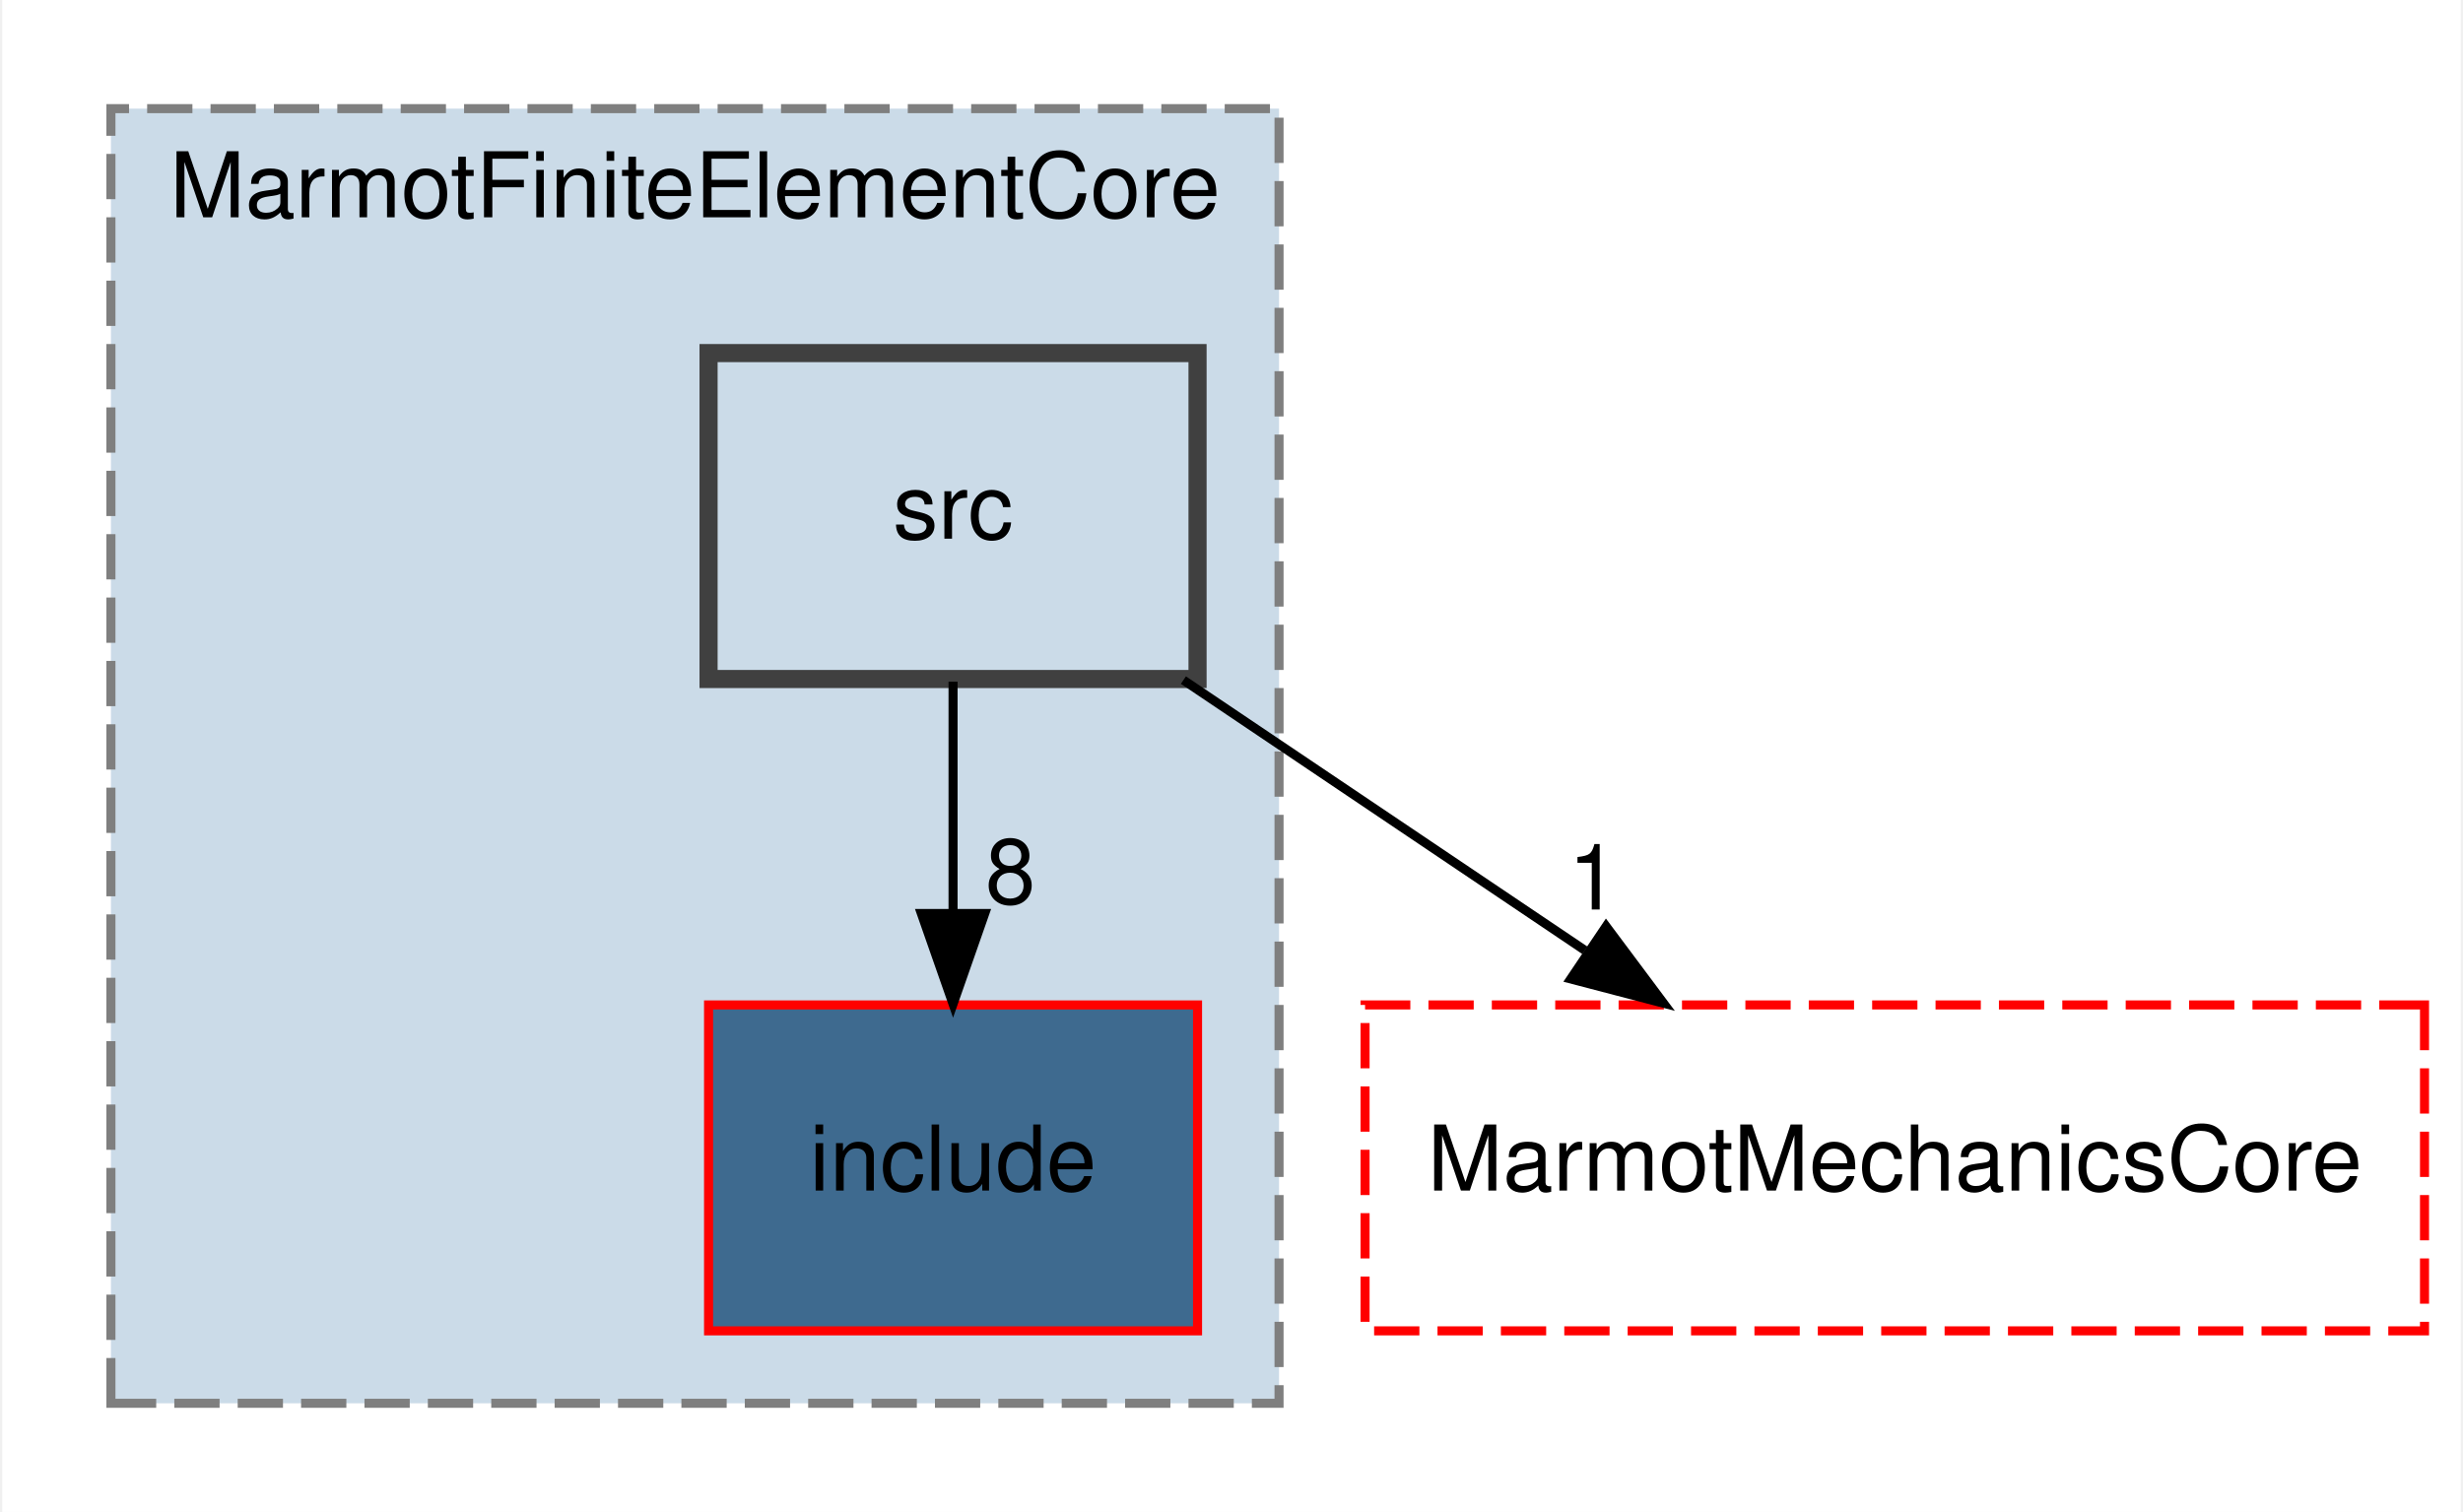
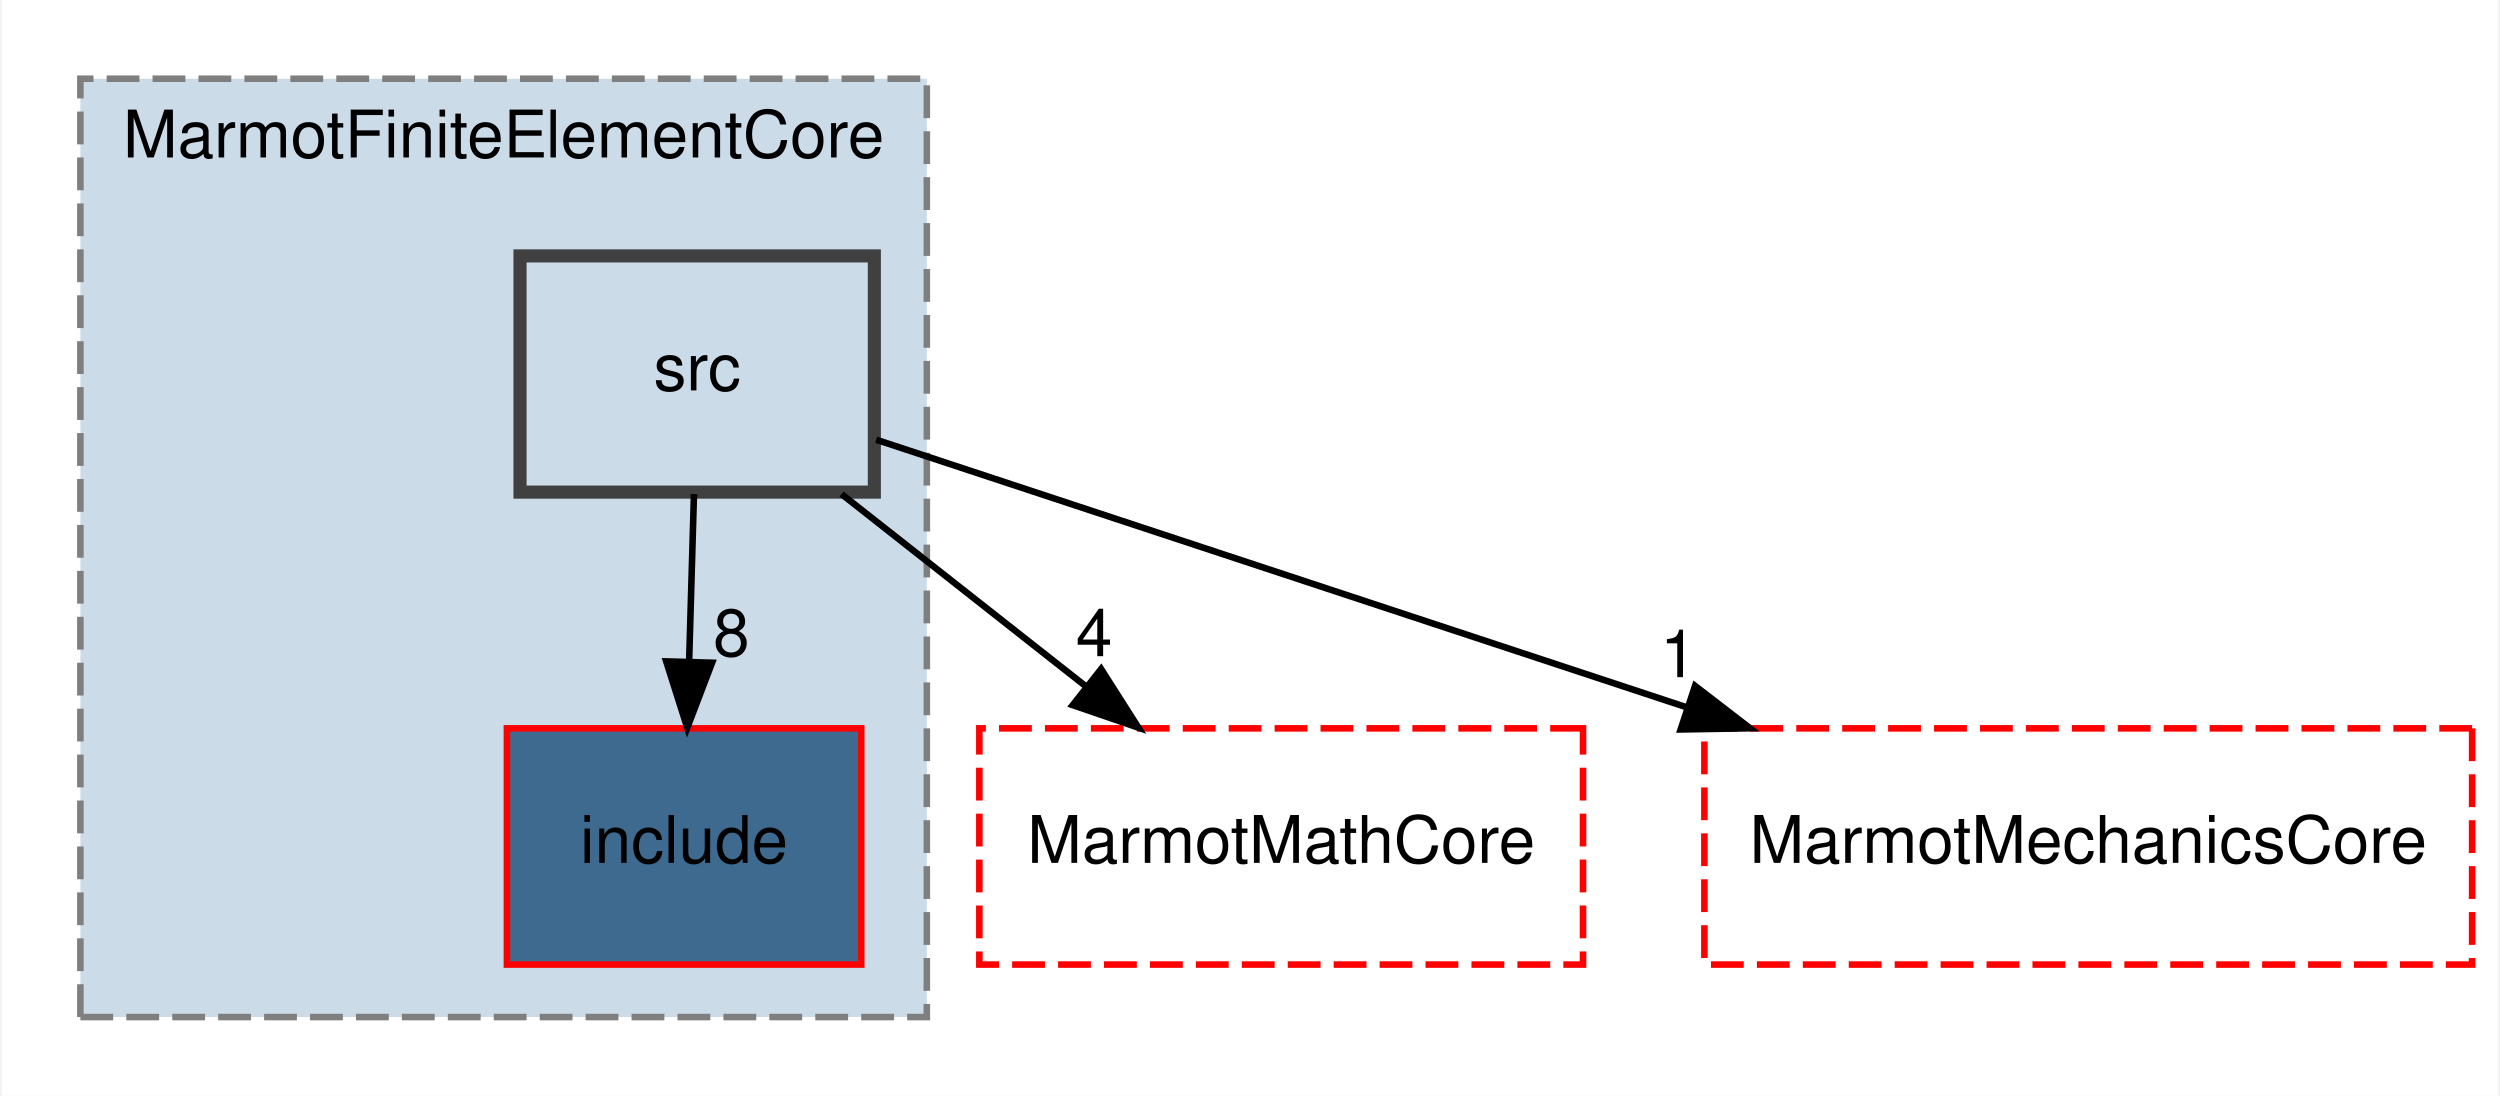
- <svg xmlns="http://www.w3.org/2000/svg" xmlns:xlink="http://www.w3.org/1999/xlink" width="272pt" height="167pt" viewBox="0.00 0.00 271.50 167.00">
+ <svg xmlns="http://www.w3.org/2000/svg" xmlns:xlink="http://www.w3.org/1999/xlink" width="381pt" height="167pt" viewBox="0.00 0.00 380.50 167.00">
  <g id="graph0" class="graph" transform="scale(1 1) rotate(0) translate(4 163)">
-     <polygon fill="white" stroke="transparent" points="-4,4 -4,-163 267.5,-163 267.5,4 -4,4" />
+     <polygon fill="white" stroke="transparent" points="-4,4 -4,-163 376.5,-163 376.5,4 -4,4" />
    <g id="clust1" class="cluster">
      <g id="a_clust1">
        <a xlink:href="dir_a6282ced73efdb7b36cfc8bdf7a60b20.html" target="_top" xlink:title="MarmotFiniteElementCore">
          <polygon fill="#cbdbe8" stroke="#7f7f7f" stroke-dasharray="5,2" points="8,-8 8,-151 137,-151 137,-8 8,-8" />
          <text text-anchor="middle" x="72.5" y="-139" font-family="Helvetica,sans-Serif" font-size="10.00">MarmotFiniteElementCore</text>
        </a>
      </g>
    </g>
    <g id="node1" class="node">
      <g id="a_node1">
        <a xlink:href="dir_7a1ab5031ed028ea4c059c711d14cf0d.html" target="_top" xlink:title="include">
-           <polygon fill="#3e6a8f" stroke="red" points="128,-52 74,-52 74,-16 128,-16 128,-52" />
-           <text text-anchor="middle" x="101" y="-31.5" font-family="Helvetica,sans-Serif" font-size="10.00">include</text>
+           <polygon fill="#3e6a8f" stroke="red" points="127,-52 73,-52 73,-16 127,-16 127,-52" />
+           <text text-anchor="middle" x="100" y="-31.5" font-family="Helvetica,sans-Serif" font-size="10.00">include</text>
        </a>
      </g>
    </g>
    <g id="node2" class="node">
      <g id="a_node2">
        <a xlink:href="dir_b03b27ba81a49fd6f9c9588f67883179.html" target="_top" xlink:title="src">
-           <polygon fill="#cbdbe8" stroke="#404040" stroke-width="2" points="128,-124 74,-124 74,-88 128,-88 128,-124" />
-           <text text-anchor="middle" x="101" y="-103.5" font-family="Helvetica,sans-Serif" font-size="10.00">src</text>
+           <polygon fill="#cbdbe8" stroke="#404040" stroke-width="2" points="129,-124 75,-124 75,-88 129,-88 129,-124" />
+           <text text-anchor="middle" x="102" y="-103.5" font-family="Helvetica,sans-Serif" font-size="10.00">src</text>
        </a>
      </g>
    </g>
-     <g id="edge1" class="edge">
-       <path fill="none" stroke="black" d="M101,-87.7C101,-79.98 101,-70.71 101,-62.11" />
-       <polygon fill="black" stroke="black" points="104.5,-62.1 101,-52.1 97.5,-62.1 104.5,-62.1" />
-       <g id="a_edge1-headlabel">
+     <g id="edge2" class="edge">
+       <path fill="none" stroke="black" d="M101.51,-87.7C101.29,-79.98 101.02,-70.71 100.77,-62.11" />
+       <polygon fill="black" stroke="black" points="104.27,-62 100.49,-52.1 97.28,-62.2 104.27,-62" />
+       <g id="a_edge2-headlabel">
        <a xlink:href="dir_000026_000008.html" target="_top" xlink:title="8">
-           <text text-anchor="middle" x="107.34" y="-63.2" font-family="Helvetica,sans-Serif" font-size="10.00">8</text>
+           <text text-anchor="middle" x="107.21" y="-63.01" font-family="Helvetica,sans-Serif" font-size="10.00">8</text>
        </a>
      </g>
    </g>
    <g id="node3" class="node">
      <g id="a_node3">
-         <a xlink:href="dir_9969c29766c3ca5ea49aac3cac97384d.html" target="_top" xlink:title="MarmotMechanicsCore">
-           <polygon fill="none" stroke="red" stroke-dasharray="5,2" points="263.5,-52 146.5,-52 146.5,-16 263.5,-16 263.5,-52" />
-           <text text-anchor="middle" x="205" y="-31.5" font-family="Helvetica,sans-Serif" font-size="10.00">MarmotMechanicsCore</text>
+         <a xlink:href="dir_39413a3592d49ba1372e049fbfe3e31f.html" target="_top" xlink:title="MarmotMathCore">
+           <polygon fill="none" stroke="red" stroke-dasharray="5,2" points="237,-52 145,-52 145,-16 237,-16 237,-52" />
+           <text text-anchor="middle" x="191" y="-31.5" font-family="Helvetica,sans-Serif" font-size="10.00">MarmotMathCore</text>
        </a>
      </g>
    </g>
-     <g id="edge2" class="edge">
-       <path fill="none" stroke="black" d="M126.44,-87.88C139.79,-78.89 156.32,-67.76 170.78,-58.03" />
-       <polygon fill="black" stroke="black" points="173.12,-60.68 179.46,-52.19 169.21,-54.87 173.12,-60.68" />
-       <g id="a_edge2-headlabel">
+     <g id="edge1" class="edge">
+       <path fill="none" stroke="black" d="M124,-87.7C135.21,-78.88 149,-68.03 161.15,-58.47" />
+       <polygon fill="black" stroke="black" points="163.56,-61.04 169.25,-52.1 159.23,-55.54 163.56,-61.04" />
+       <g id="a_edge1-headlabel">
+         <a xlink:href="dir_000026_000022.html" target="_top" xlink:title="4">
+           <text text-anchor="middle" x="162.49" y="-62.99" font-family="Helvetica,sans-Serif" font-size="10.00">4</text>
+         </a>
+       </g>
+     </g>
+     <g id="node4" class="node">
+       <g id="a_node4">
+         <a xlink:href="dir_9969c29766c3ca5ea49aac3cac97384d.html" target="_top" xlink:title="MarmotMechanicsCore">
+           <polygon fill="none" stroke="red" stroke-dasharray="5,2" points="372.5,-52 255.5,-52 255.5,-16 372.5,-16 372.5,-52" />
+           <text text-anchor="middle" x="314" y="-31.5" font-family="Helvetica,sans-Serif" font-size="10.00">MarmotMechanicsCore</text>
+         </a>
+       </g>
+     </g>
+     <g id="edge3" class="edge">
+       <path fill="none" stroke="black" d="M129.28,-95.99C160.34,-85.74 212.06,-68.66 252.88,-55.18" />
+       <polygon fill="black" stroke="black" points="254.08,-58.47 262.47,-52.01 251.88,-51.83 254.08,-58.47" />
+       <g id="a_edge3-headlabel">
        <a xlink:href="dir_000026_000023.html" target="_top" xlink:title="1">
-           <text text-anchor="middle" x="171.72" y="-62.54" font-family="Helvetica,sans-Serif" font-size="10.00">1</text>
+           <text text-anchor="middle" x="251.55" y="-59.8" font-family="Helvetica,sans-Serif" font-size="10.00">1</text>
        </a>
      </g>
    </g>
  </g>
</svg>
